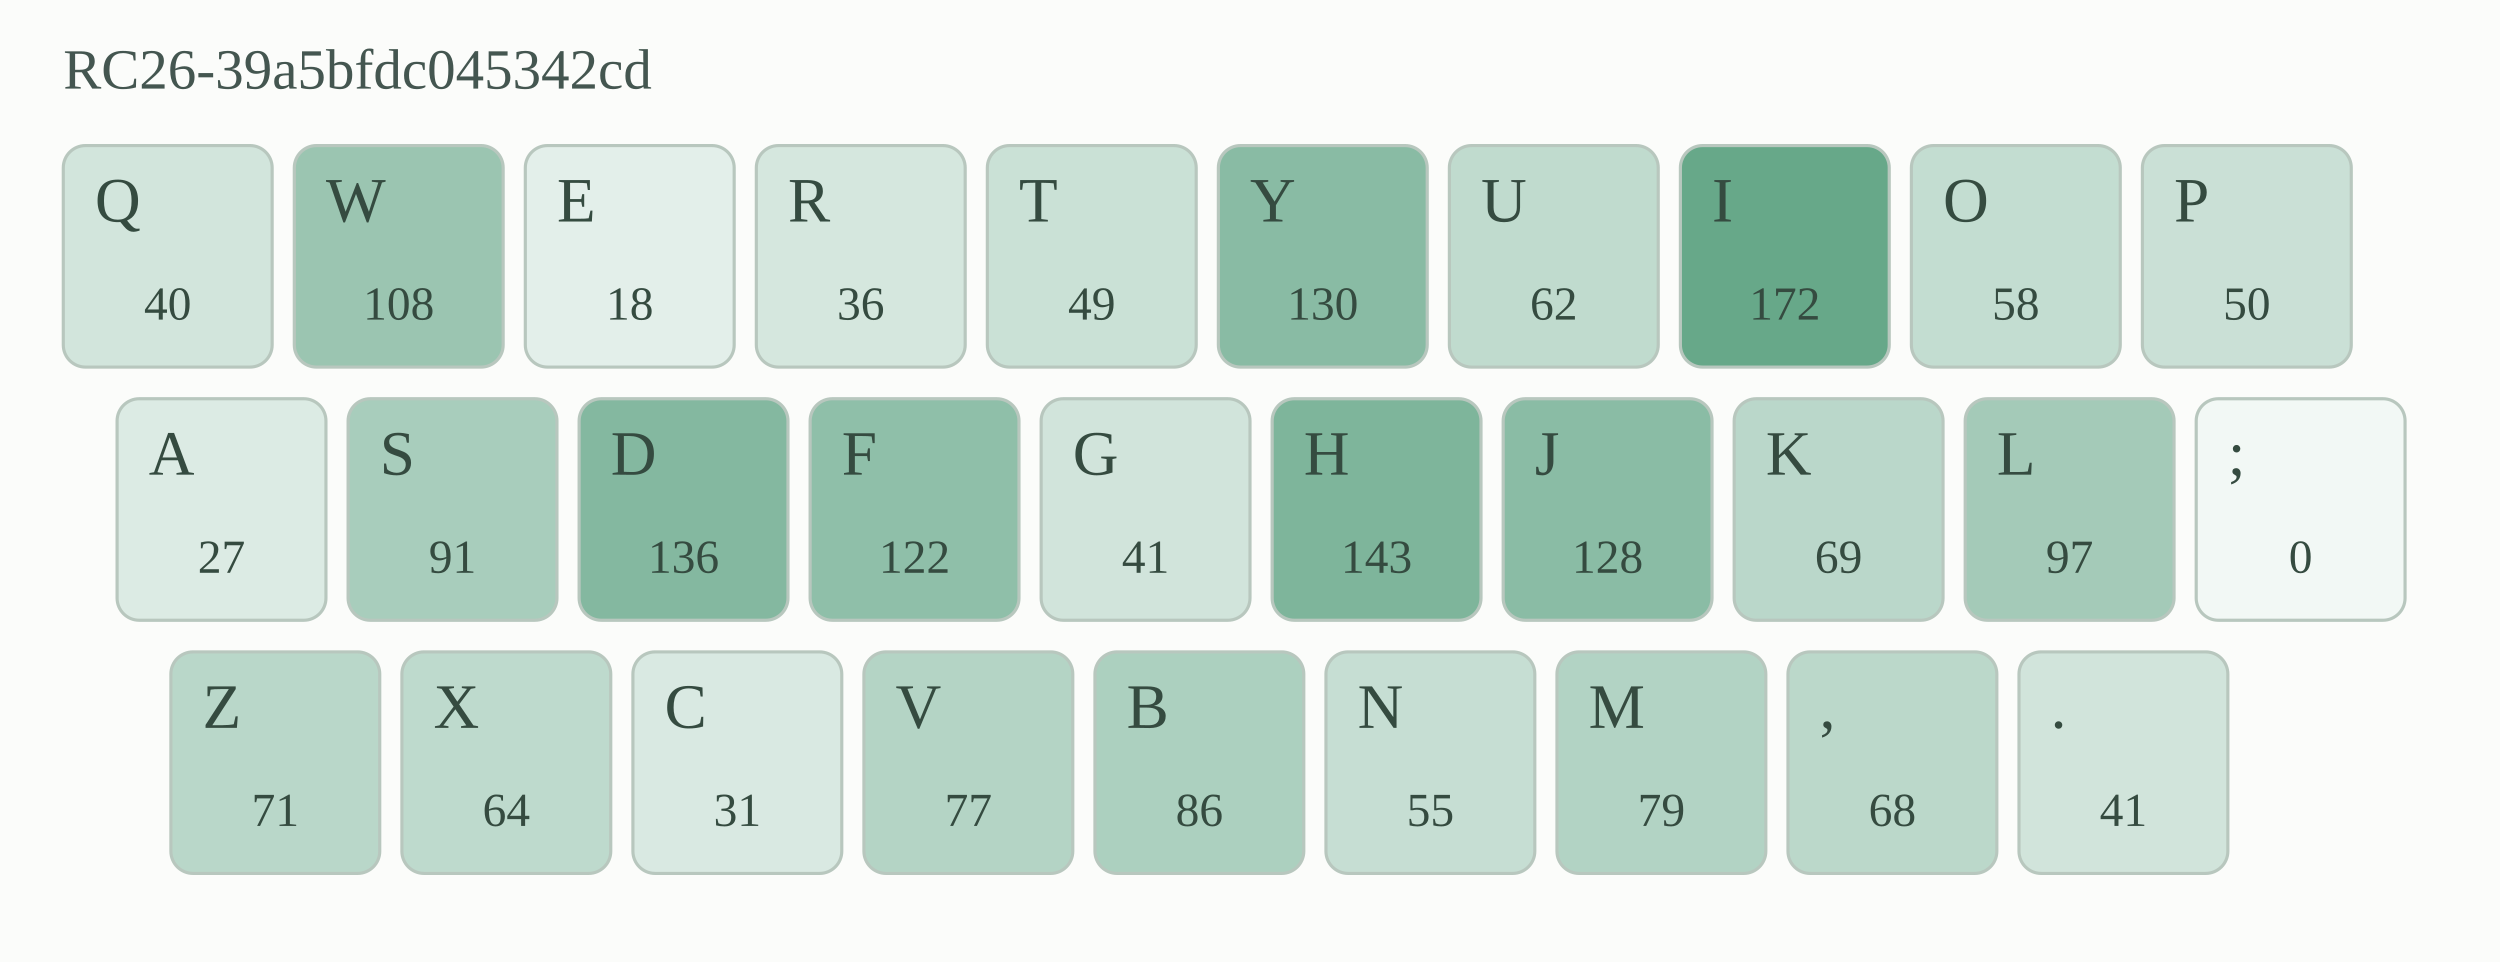
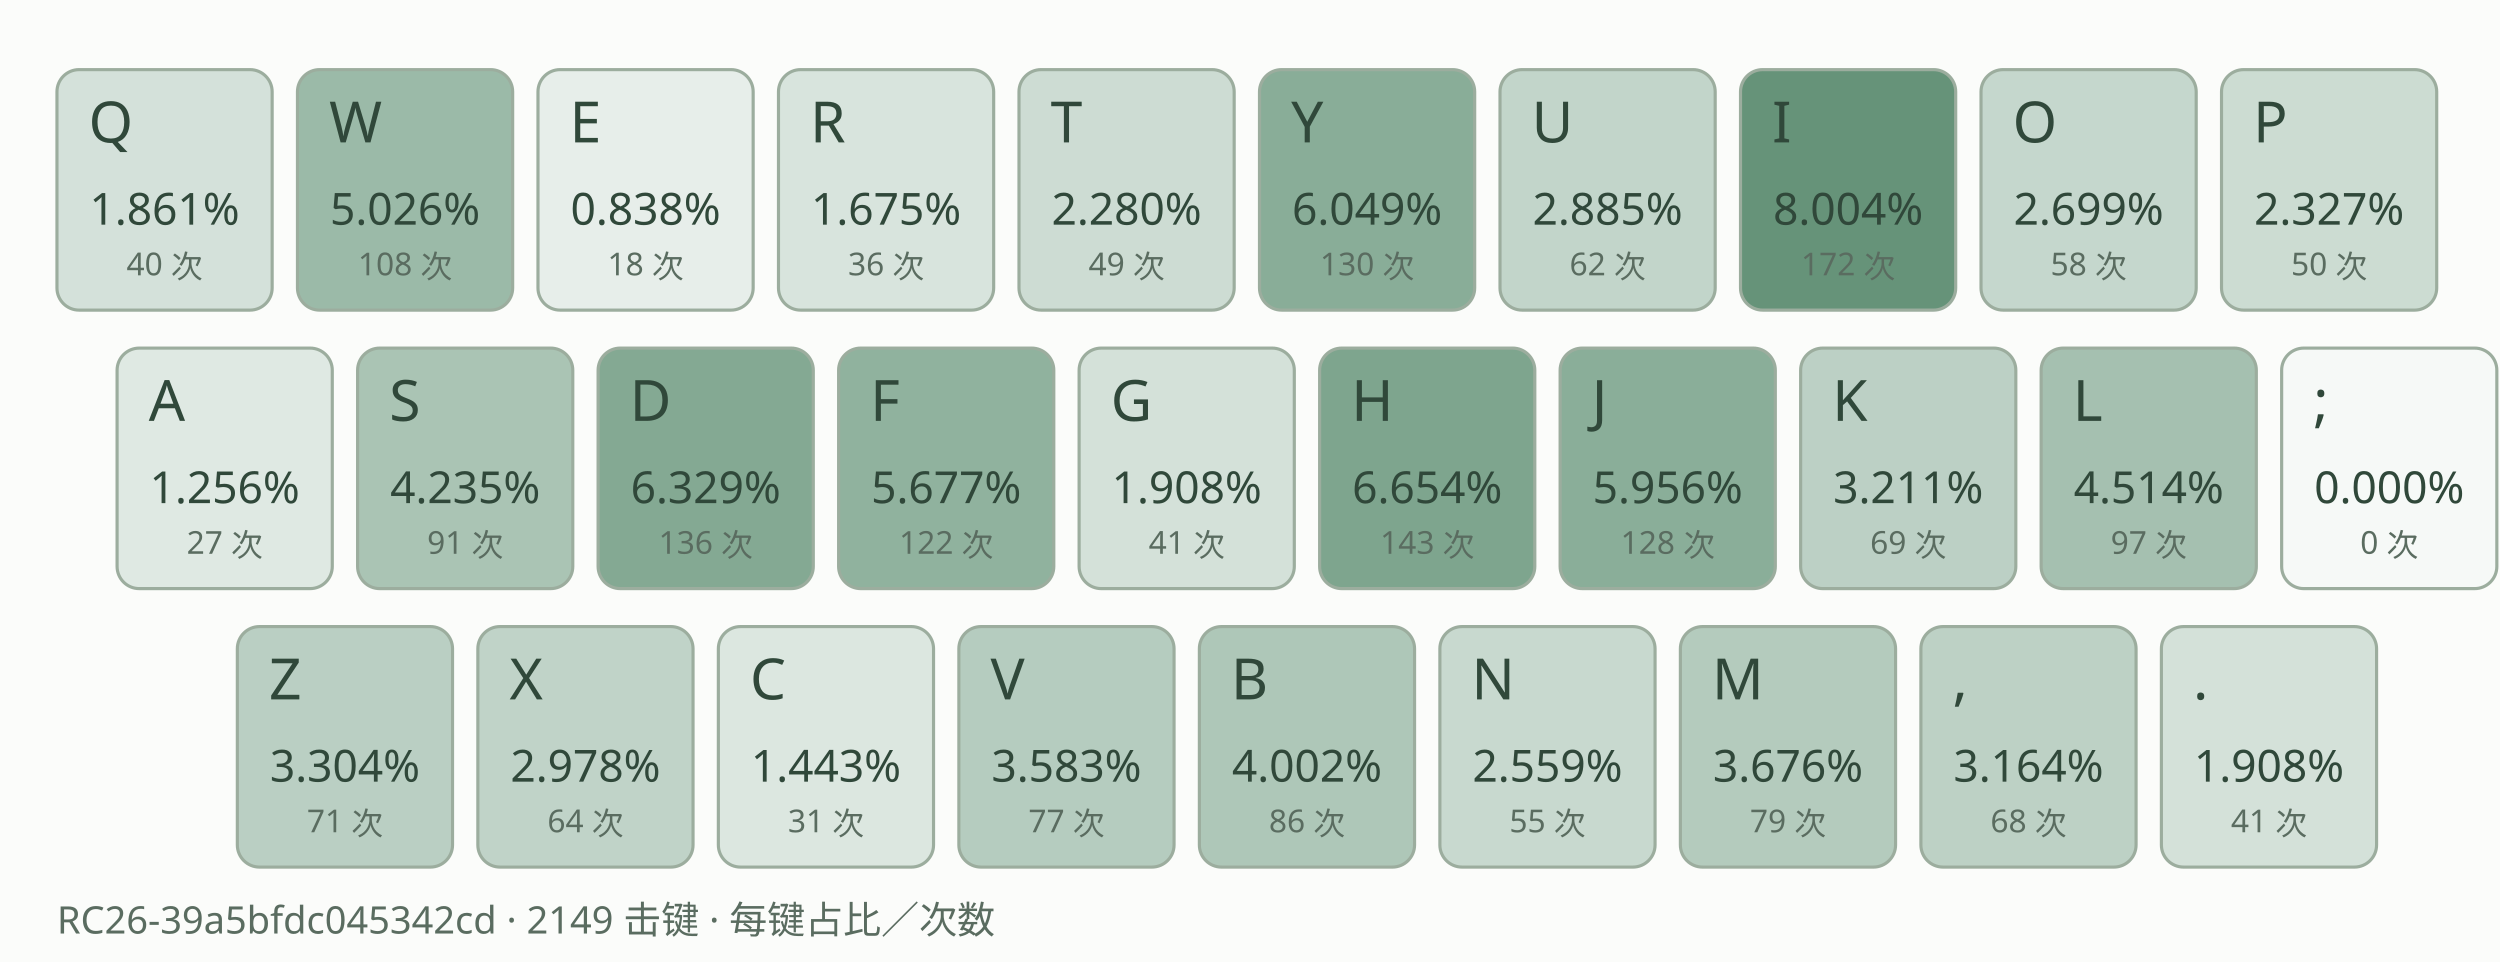
- <svg xmlns="http://www.w3.org/2000/svg" viewBox="0 0 790 304" role="img" aria-labelledby="title desc">
+ <svg xmlns="http://www.w3.org/2000/svg" viewBox="0 0 790 304" role="img" aria-labelledby="title desc" font-family="Segoe UI, Microsoft YaHei, sans-serif">
  <rect width="790" height="304" fill="#fbfcfa" />
-   <text x="20" y="28" font-size="18" fill="#445650">RC26-39a5bfdc045342cd</text>
  <g data-mxkey="Q">
-     <rect x="20" y="46" width="66" height="70" rx="7" fill="hsl(152 27% 86%)" stroke="#b8c7be" />
-     <text x="30" y="70" font-size="20" fill="#354b40">Q</text>
-     <text x="53" y="101" text-anchor="middle" font-size="15" fill="#354b40">40</text>
+     <rect x="18" y="22" width="68" height="76" rx="7" fill="hsl(145 18% 85.837%)" stroke="#9cad9e" />
+     <text x="28" y="45" font-size="18" fill="#30483a">Q</text>
+     <text x="52" y="71" text-anchor="middle" font-size="14" fill="#30483a">1.861%</text>
+     <text x="52" y="87" text-anchor="middle" font-size="10" fill="#5a6c60">40 次</text>
  </g>
  <g data-mxkey="W">
-     <rect x="93" y="46" width="66" height="70" rx="7" fill="hsl(152 27% 69%)" stroke="#b8c7be" />
-     <text x="103" y="70" font-size="20" fill="#354b40">W</text>
-     <text x="126" y="101" text-anchor="middle" font-size="15" fill="#354b40">108</text>
+     <rect x="94" y="22" width="68" height="76" rx="7" fill="hsl(145 18% 66.86%)" stroke="#9cad9e" />
+     <text x="104" y="45" font-size="18" fill="#30483a">W</text>
+     <text x="128" y="71" text-anchor="middle" font-size="14" fill="#30483a">5.026%</text>
+     <text x="128" y="87" text-anchor="middle" font-size="10" fill="#5a6c60">108 次</text>
  </g>
  <g data-mxkey="E">
-     <rect x="166" y="46" width="66" height="70" rx="7" fill="hsl(152 27% 91.5%)" stroke="#b8c7be" />
-     <text x="176" y="70" font-size="20" fill="#354b40">E</text>
-     <text x="199" y="101" text-anchor="middle" font-size="15" fill="#354b40">18</text>
+     <rect x="170" y="22" width="68" height="76" rx="7" fill="hsl(145 18% 91.977%)" stroke="#9cad9e" />
+     <text x="180" y="45" font-size="18" fill="#30483a">E</text>
+     <text x="204" y="71" text-anchor="middle" font-size="14" fill="#30483a">0.838%</text>
+     <text x="204" y="87" text-anchor="middle" font-size="10" fill="#5a6c60">18 次</text>
  </g>
  <g data-mxkey="R">
-     <rect x="239" y="46" width="66" height="70" rx="7" fill="hsl(152 27% 87%)" stroke="#b8c7be" />
-     <text x="249" y="70" font-size="20" fill="#354b40">R</text>
-     <text x="272" y="101" text-anchor="middle" font-size="15" fill="#354b40">36</text>
+     <rect x="246" y="22" width="68" height="76" rx="7" fill="hsl(145 18% 86.953%)" stroke="#9cad9e" />
+     <text x="256" y="45" font-size="18" fill="#30483a">R</text>
+     <text x="280" y="71" text-anchor="middle" font-size="14" fill="#30483a">1.675%</text>
+     <text x="280" y="87" text-anchor="middle" font-size="10" fill="#5a6c60">36 次</text>
  </g>
  <g data-mxkey="T">
-     <rect x="312" y="46" width="66" height="70" rx="7" fill="hsl(152 27% 83.75%)" stroke="#b8c7be" />
-     <text x="322" y="70" font-size="20" fill="#354b40">T</text>
-     <text x="345" y="101" text-anchor="middle" font-size="15" fill="#354b40">49</text>
+     <rect x="322" y="22" width="68" height="76" rx="7" fill="hsl(145 18% 83.326%)" stroke="#9cad9e" />
+     <text x="332" y="45" font-size="18" fill="#30483a">T</text>
+     <text x="356" y="71" text-anchor="middle" font-size="14" fill="#30483a">2.280%</text>
+     <text x="356" y="87" text-anchor="middle" font-size="10" fill="#5a6c60">49 次</text>
  </g>
  <g data-mxkey="Y">
-     <rect x="385" y="46" width="66" height="70" rx="7" fill="hsl(152 27% 63.5%)" stroke="#b8c7be" />
-     <text x="395" y="70" font-size="20" fill="#354b40">Y</text>
-     <text x="418" y="101" text-anchor="middle" font-size="15" fill="#354b40">130</text>
+     <rect x="398" y="22" width="68" height="76" rx="7" fill="hsl(145 18% 60.721%)" stroke="#9cad9e" />
+     <text x="408" y="45" font-size="18" fill="#30483a">Y</text>
+     <text x="432" y="71" text-anchor="middle" font-size="14" fill="#30483a">6.049%</text>
+     <text x="432" y="87" text-anchor="middle" font-size="10" fill="#5a6c60">130 次</text>
  </g>
  <g data-mxkey="U">
-     <rect x="458" y="46" width="66" height="70" rx="7" fill="hsl(152 27% 80.5%)" stroke="#b8c7be" />
-     <text x="468" y="70" font-size="20" fill="#354b40">U</text>
-     <text x="491" y="101" text-anchor="middle" font-size="15" fill="#354b40">62</text>
+     <rect x="474" y="22" width="68" height="76" rx="7" fill="hsl(145 18% 79.698%)" stroke="#9cad9e" />
+     <text x="484" y="45" font-size="18" fill="#30483a">U</text>
+     <text x="508" y="71" text-anchor="middle" font-size="14" fill="#30483a">2.885%</text>
+     <text x="508" y="87" text-anchor="middle" font-size="10" fill="#5a6c60">62 次</text>
  </g>
  <g data-mxkey="I">
-     <rect x="531" y="46" width="66" height="70" rx="7" fill="hsl(152 27% 53%)" stroke="#b8c7be" />
-     <text x="541" y="70" font-size="20" fill="#354b40">I</text>
-     <text x="564" y="101" text-anchor="middle" font-size="15" fill="#354b40">172</text>
+     <rect x="550" y="22" width="68" height="76" rx="7" fill="hsl(145 18% 49%)" stroke="#9cad9e" />
+     <text x="560" y="45" font-size="18" fill="#30483a">I</text>
+     <text x="584" y="71" text-anchor="middle" font-size="14" fill="#30483a">8.004%</text>
+     <text x="584" y="87" text-anchor="middle" font-size="10" fill="#5a6c60">172 次</text>
  </g>
  <g data-mxkey="O">
-     <rect x="604" y="46" width="66" height="70" rx="7" fill="hsl(152 27% 81.5%)" stroke="#b8c7be" />
-     <text x="614" y="70" font-size="20" fill="#354b40">O</text>
-     <text x="637" y="101" text-anchor="middle" font-size="15" fill="#354b40">58</text>
+     <rect x="626" y="22" width="68" height="76" rx="7" fill="hsl(145 18% 80.814%)" stroke="#9cad9e" />
+     <text x="636" y="45" font-size="18" fill="#30483a">O</text>
+     <text x="660" y="71" text-anchor="middle" font-size="14" fill="#30483a">2.699%</text>
+     <text x="660" y="87" text-anchor="middle" font-size="10" fill="#5a6c60">58 次</text>
  </g>
  <g data-mxkey="P">
-     <rect x="677" y="46" width="66" height="70" rx="7" fill="hsl(152 27% 83.5%)" stroke="#b8c7be" />
-     <text x="687" y="70" font-size="20" fill="#354b40">P</text>
-     <text x="710" y="101" text-anchor="middle" font-size="15" fill="#354b40">50</text>
+     <rect x="702" y="22" width="68" height="76" rx="7" fill="hsl(145 18% 83.047%)" stroke="#9cad9e" />
+     <text x="712" y="45" font-size="18" fill="#30483a">P</text>
+     <text x="736" y="71" text-anchor="middle" font-size="14" fill="#30483a">2.327%</text>
+     <text x="736" y="87" text-anchor="middle" font-size="10" fill="#5a6c60">50 次</text>
  </g>
  <g data-mxkey="A">
-     <rect x="37" y="126" width="66" height="70" rx="7" fill="hsl(152 27% 89.25%)" stroke="#b8c7be" />
-     <text x="47" y="150" font-size="20" fill="#354b40">A</text>
-     <text x="70" y="181" text-anchor="middle" font-size="15" fill="#354b40">27</text>
+     <rect x="37" y="110" width="68" height="76" rx="7" fill="hsl(145 18% 89.465%)" stroke="#9cad9e" />
+     <text x="47" y="133" font-size="18" fill="#30483a">A</text>
+     <text x="71" y="159" text-anchor="middle" font-size="14" fill="#30483a">1.256%</text>
+     <text x="71" y="175" text-anchor="middle" font-size="10" fill="#5a6c60">27 次</text>
  </g>
  <g data-mxkey="S">
-     <rect x="110" y="126" width="66" height="70" rx="7" fill="hsl(152 27% 73.25%)" stroke="#b8c7be" />
-     <text x="120" y="150" font-size="20" fill="#354b40">S</text>
-     <text x="143" y="181" text-anchor="middle" font-size="15" fill="#354b40">91</text>
+     <rect x="113" y="110" width="68" height="76" rx="7" fill="hsl(145 18% 71.605%)" stroke="#9cad9e" />
+     <text x="123" y="133" font-size="18" fill="#30483a">S</text>
+     <text x="147" y="159" text-anchor="middle" font-size="14" fill="#30483a">4.235%</text>
+     <text x="147" y="175" text-anchor="middle" font-size="10" fill="#5a6c60">91 次</text>
  </g>
  <g data-mxkey="D">
-     <rect x="183" y="126" width="66" height="70" rx="7" fill="hsl(152 27% 62%)" stroke="#b8c7be" />
-     <text x="193" y="150" font-size="20" fill="#354b40">D</text>
-     <text x="216" y="181" text-anchor="middle" font-size="15" fill="#354b40">136</text>
+     <rect x="189" y="110" width="68" height="76" rx="7" fill="hsl(145 18% 59.047%)" stroke="#9cad9e" />
+     <text x="199" y="133" font-size="18" fill="#30483a">D</text>
+     <text x="223" y="159" text-anchor="middle" font-size="14" fill="#30483a">6.329%</text>
+     <text x="223" y="175" text-anchor="middle" font-size="10" fill="#5a6c60">136 次</text>
  </g>
  <g data-mxkey="F">
-     <rect x="256" y="126" width="66" height="70" rx="7" fill="hsl(152 27% 65.5%)" stroke="#b8c7be" />
-     <text x="266" y="150" font-size="20" fill="#354b40">F</text>
-     <text x="289" y="181" text-anchor="middle" font-size="15" fill="#354b40">122</text>
+     <rect x="265" y="110" width="68" height="76" rx="7" fill="hsl(145 18% 62.953%)" stroke="#9cad9e" />
+     <text x="275" y="133" font-size="18" fill="#30483a">F</text>
+     <text x="299" y="159" text-anchor="middle" font-size="14" fill="#30483a">5.677%</text>
+     <text x="299" y="175" text-anchor="middle" font-size="10" fill="#5a6c60">122 次</text>
  </g>
  <g data-mxkey="G">
-     <rect x="329" y="126" width="66" height="70" rx="7" fill="hsl(152 27% 85.75%)" stroke="#b8c7be" />
-     <text x="339" y="150" font-size="20" fill="#354b40">G</text>
-     <text x="362" y="181" text-anchor="middle" font-size="15" fill="#354b40">41</text>
+     <rect x="341" y="110" width="68" height="76" rx="7" fill="hsl(145 18% 85.558%)" stroke="#9cad9e" />
+     <text x="351" y="133" font-size="18" fill="#30483a">G</text>
+     <text x="375" y="159" text-anchor="middle" font-size="14" fill="#30483a">1.908%</text>
+     <text x="375" y="175" text-anchor="middle" font-size="10" fill="#5a6c60">41 次</text>
  </g>
  <g data-mxkey="H">
-     <rect x="402" y="126" width="66" height="70" rx="7" fill="hsl(152 27% 60.25%)" stroke="#b8c7be" />
-     <text x="412" y="150" font-size="20" fill="#354b40">H</text>
-     <text x="435" y="181" text-anchor="middle" font-size="15" fill="#354b40">143</text>
+     <rect x="417" y="110" width="68" height="76" rx="7" fill="hsl(145 18% 57.093%)" stroke="#9cad9e" />
+     <text x="427" y="133" font-size="18" fill="#30483a">H</text>
+     <text x="451" y="159" text-anchor="middle" font-size="14" fill="#30483a">6.654%</text>
+     <text x="451" y="175" text-anchor="middle" font-size="10" fill="#5a6c60">143 次</text>
  </g>
  <g data-mxkey="J">
-     <rect x="475" y="126" width="66" height="70" rx="7" fill="hsl(152 27% 64%)" stroke="#b8c7be" />
-     <text x="485" y="150" font-size="20" fill="#354b40">J</text>
-     <text x="508" y="181" text-anchor="middle" font-size="15" fill="#354b40">128</text>
+     <rect x="493" y="110" width="68" height="76" rx="7" fill="hsl(145 18% 61.279%)" stroke="#9cad9e" />
+     <text x="503" y="133" font-size="18" fill="#30483a">J</text>
+     <text x="527" y="159" text-anchor="middle" font-size="14" fill="#30483a">5.956%</text>
+     <text x="527" y="175" text-anchor="middle" font-size="10" fill="#5a6c60">128 次</text>
  </g>
  <g data-mxkey="K">
-     <rect x="548" y="126" width="66" height="70" rx="7" fill="hsl(152 27% 78.75%)" stroke="#b8c7be" />
-     <text x="558" y="150" font-size="20" fill="#354b40">K</text>
-     <text x="581" y="181" text-anchor="middle" font-size="15" fill="#354b40">69</text>
+     <rect x="569" y="110" width="68" height="76" rx="7" fill="hsl(145 18% 77.744%)" stroke="#9cad9e" />
+     <text x="579" y="133" font-size="18" fill="#30483a">K</text>
+     <text x="603" y="159" text-anchor="middle" font-size="14" fill="#30483a">3.211%</text>
+     <text x="603" y="175" text-anchor="middle" font-size="10" fill="#5a6c60">69 次</text>
  </g>
  <g data-mxkey="L">
-     <rect x="621" y="126" width="66" height="70" rx="7" fill="hsl(152 27% 71.75%)" stroke="#b8c7be" />
-     <text x="631" y="150" font-size="20" fill="#354b40">L</text>
-     <text x="654" y="181" text-anchor="middle" font-size="15" fill="#354b40">97</text>
+     <rect x="645" y="110" width="68" height="76" rx="7" fill="hsl(145 18% 69.93%)" stroke="#9cad9e" />
+     <text x="655" y="133" font-size="18" fill="#30483a">L</text>
+     <text x="679" y="159" text-anchor="middle" font-size="14" fill="#30483a">4.514%</text>
+     <text x="679" y="175" text-anchor="middle" font-size="10" fill="#5a6c60">97 次</text>
  </g>
  <g data-mxkey=";">
-     <rect x="694" y="126" width="66" height="70" rx="7" fill="hsl(152 27% 96%)" stroke="#b8c7be" />
-     <text x="704" y="150" font-size="20" fill="#354b40">;</text>
-     <text x="727" y="181" text-anchor="middle" font-size="15" fill="#354b40">0</text>
+     <rect x="721" y="110" width="68" height="76" rx="7" fill="hsl(145 18% 97%)" stroke="#9cad9e" />
+     <text x="731" y="133" font-size="18" fill="#30483a">;</text>
+     <text x="755" y="159" text-anchor="middle" font-size="14" fill="#30483a">0.000%</text>
+     <text x="755" y="175" text-anchor="middle" font-size="10" fill="#5a6c60">0 次</text>
  </g>
  <g data-mxkey="Z">
-     <rect x="54" y="206" width="66" height="70" rx="7" fill="hsl(152 27% 78.25%)" stroke="#b8c7be" />
-     <text x="64" y="230" font-size="20" fill="#354b40">Z</text>
-     <text x="87" y="261" text-anchor="middle" font-size="15" fill="#354b40">71</text>
+     <rect x="75" y="198" width="68" height="76" rx="7" fill="hsl(145 18% 77.186%)" stroke="#9cad9e" />
+     <text x="85" y="221" font-size="18" fill="#30483a">Z</text>
+     <text x="109" y="247" text-anchor="middle" font-size="14" fill="#30483a">3.304%</text>
+     <text x="109" y="263" text-anchor="middle" font-size="10" fill="#5a6c60">71 次</text>
  </g>
  <g data-mxkey="X">
-     <rect x="127" y="206" width="66" height="70" rx="7" fill="hsl(152 27% 80%)" stroke="#b8c7be" />
-     <text x="137" y="230" font-size="20" fill="#354b40">X</text>
-     <text x="160" y="261" text-anchor="middle" font-size="15" fill="#354b40">64</text>
+     <rect x="151" y="198" width="68" height="76" rx="7" fill="hsl(145 18% 79.14%)" stroke="#9cad9e" />
+     <text x="161" y="221" font-size="18" fill="#30483a">X</text>
+     <text x="185" y="247" text-anchor="middle" font-size="14" fill="#30483a">2.978%</text>
+     <text x="185" y="263" text-anchor="middle" font-size="10" fill="#5a6c60">64 次</text>
  </g>
  <g data-mxkey="C">
-     <rect x="200" y="206" width="66" height="70" rx="7" fill="hsl(152 27% 88.25%)" stroke="#b8c7be" />
-     <text x="210" y="230" font-size="20" fill="#354b40">C</text>
-     <text x="233" y="261" text-anchor="middle" font-size="15" fill="#354b40">31</text>
+     <rect x="227" y="198" width="68" height="76" rx="7" fill="hsl(145 18% 88.349%)" stroke="#9cad9e" />
+     <text x="237" y="221" font-size="18" fill="#30483a">C</text>
+     <text x="261" y="247" text-anchor="middle" font-size="14" fill="#30483a">1.443%</text>
+     <text x="261" y="263" text-anchor="middle" font-size="10" fill="#5a6c60">31 次</text>
  </g>
  <g data-mxkey="V">
-     <rect x="273" y="206" width="66" height="70" rx="7" fill="hsl(152 27% 76.75%)" stroke="#b8c7be" />
-     <text x="283" y="230" font-size="20" fill="#354b40">V</text>
-     <text x="306" y="261" text-anchor="middle" font-size="15" fill="#354b40">77</text>
+     <rect x="303" y="198" width="68" height="76" rx="7" fill="hsl(145 18% 75.512%)" stroke="#9cad9e" />
+     <text x="313" y="221" font-size="18" fill="#30483a">V</text>
+     <text x="337" y="247" text-anchor="middle" font-size="14" fill="#30483a">3.583%</text>
+     <text x="337" y="263" text-anchor="middle" font-size="10" fill="#5a6c60">77 次</text>
  </g>
  <g data-mxkey="B">
-     <rect x="346" y="206" width="66" height="70" rx="7" fill="hsl(152 27% 74.5%)" stroke="#b8c7be" />
-     <text x="356" y="230" font-size="20" fill="#354b40">B</text>
-     <text x="379" y="261" text-anchor="middle" font-size="15" fill="#354b40">86</text>
+     <rect x="379" y="198" width="68" height="76" rx="7" fill="hsl(145 18% 73%)" stroke="#9cad9e" />
+     <text x="389" y="221" font-size="18" fill="#30483a">B</text>
+     <text x="413" y="247" text-anchor="middle" font-size="14" fill="#30483a">4.002%</text>
+     <text x="413" y="263" text-anchor="middle" font-size="10" fill="#5a6c60">86 次</text>
  </g>
  <g data-mxkey="N">
-     <rect x="419" y="206" width="66" height="70" rx="7" fill="hsl(152 27% 82.25%)" stroke="#b8c7be" />
-     <text x="429" y="230" font-size="20" fill="#354b40">N</text>
-     <text x="452" y="261" text-anchor="middle" font-size="15" fill="#354b40">55</text>
+     <rect x="455" y="198" width="68" height="76" rx="7" fill="hsl(145 18% 81.651%)" stroke="#9cad9e" />
+     <text x="465" y="221" font-size="18" fill="#30483a">N</text>
+     <text x="489" y="247" text-anchor="middle" font-size="14" fill="#30483a">2.559%</text>
+     <text x="489" y="263" text-anchor="middle" font-size="10" fill="#5a6c60">55 次</text>
  </g>
  <g data-mxkey="M">
-     <rect x="492" y="206" width="66" height="70" rx="7" fill="hsl(152 27% 76.25%)" stroke="#b8c7be" />
-     <text x="502" y="230" font-size="20" fill="#354b40">M</text>
-     <text x="525" y="261" text-anchor="middle" font-size="15" fill="#354b40">79</text>
+     <rect x="531" y="198" width="68" height="76" rx="7" fill="hsl(145 18% 74.953%)" stroke="#9cad9e" />
+     <text x="541" y="221" font-size="18" fill="#30483a">M</text>
+     <text x="565" y="247" text-anchor="middle" font-size="14" fill="#30483a">3.676%</text>
+     <text x="565" y="263" text-anchor="middle" font-size="10" fill="#5a6c60">79 次</text>
  </g>
  <g data-mxkey=",">
-     <rect x="565" y="206" width="66" height="70" rx="7" fill="hsl(152 27% 79%)" stroke="#b8c7be" />
-     <text x="575" y="230" font-size="20" fill="#354b40">,</text>
-     <text x="598" y="261" text-anchor="middle" font-size="15" fill="#354b40">68</text>
+     <rect x="607" y="198" width="68" height="76" rx="7" fill="hsl(145 18% 78.023%)" stroke="#9cad9e" />
+     <text x="617" y="221" font-size="18" fill="#30483a">,</text>
+     <text x="641" y="247" text-anchor="middle" font-size="14" fill="#30483a">3.164%</text>
+     <text x="641" y="263" text-anchor="middle" font-size="10" fill="#5a6c60">68 次</text>
  </g>
  <g data-mxkey=".">
-     <rect x="638" y="206" width="66" height="70" rx="7" fill="hsl(152 27% 85.75%)" stroke="#b8c7be" />
-     <text x="648" y="230" font-size="20" fill="#354b40">.</text>
-     <text x="671" y="261" text-anchor="middle" font-size="15" fill="#354b40">41</text>
+     <rect x="683" y="198" width="68" height="76" rx="7" fill="hsl(145 18% 85.558%)" stroke="#9cad9e" />
+     <text x="693" y="221" font-size="18" fill="#30483a">.</text>
+     <text x="717" y="247" text-anchor="middle" font-size="14" fill="#30483a">1.908%</text>
+     <text x="717" y="263" text-anchor="middle" font-size="10" fill="#5a6c60">41 次</text>
  </g>
+   <text x="18" y="295" font-size="12" fill="#5a6c60">RC26-39a5bfdc045342cd · 2149 击键 · 每键占比／次数</text>
</svg>
